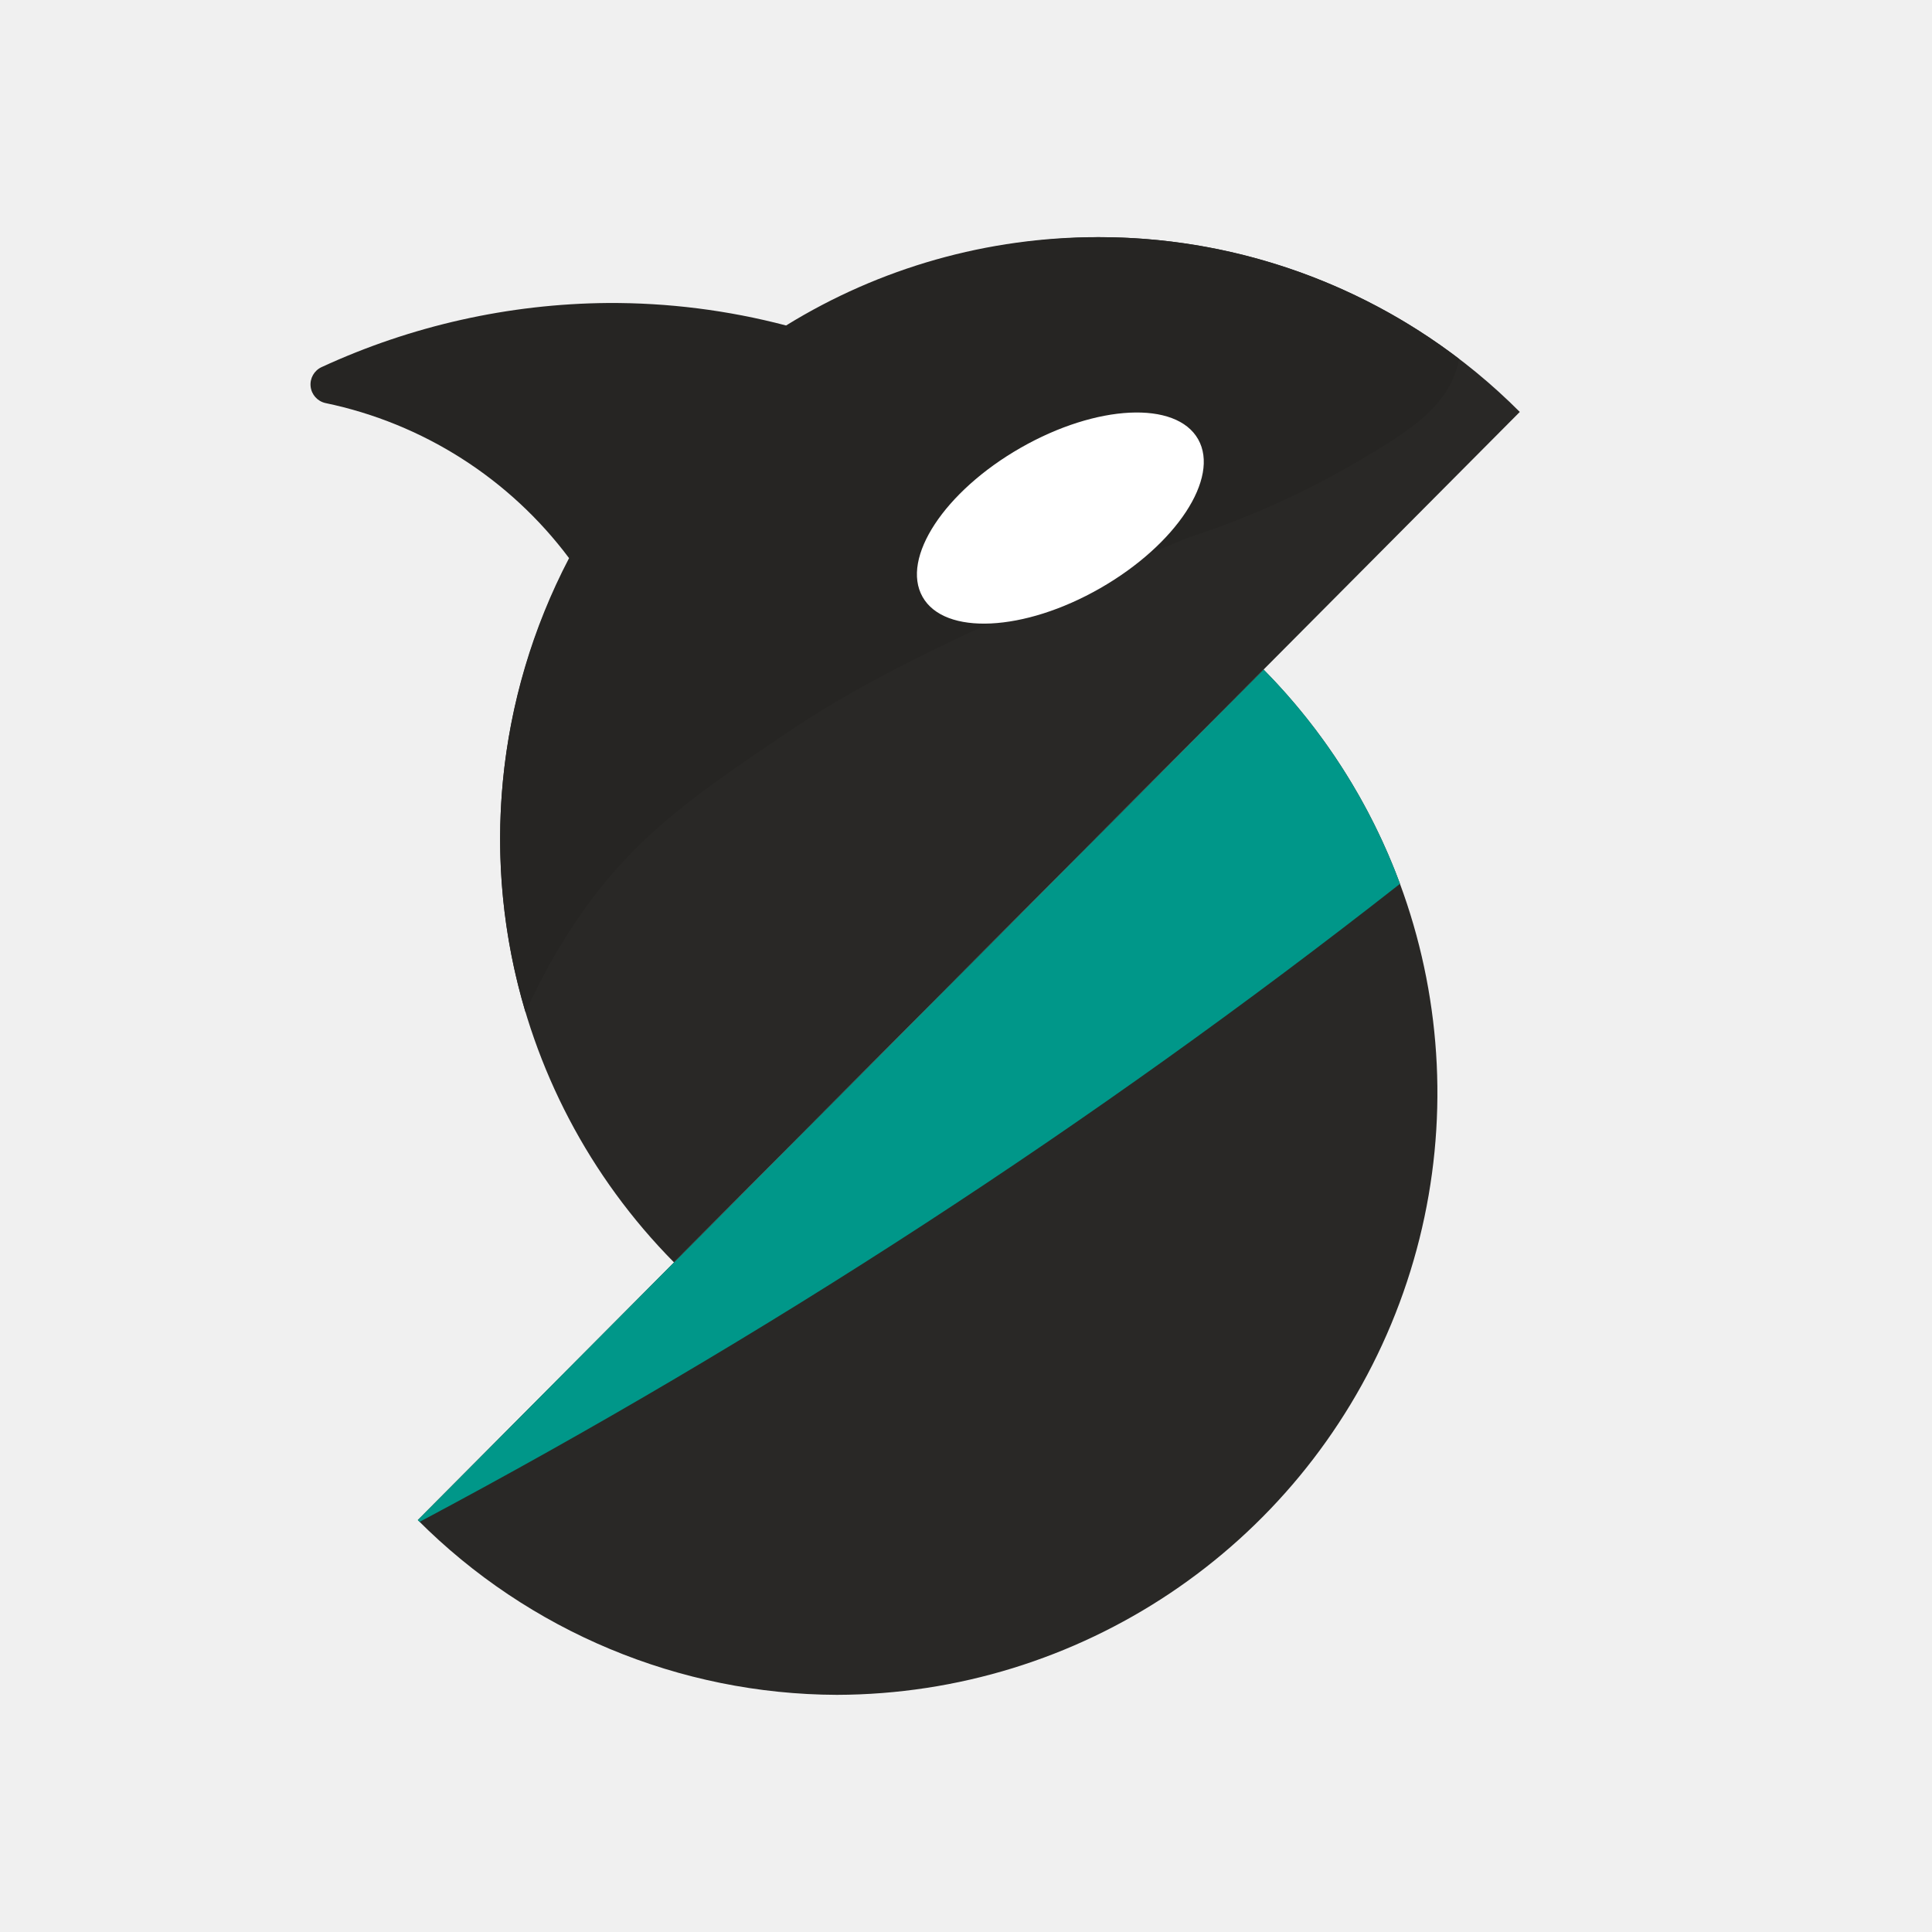
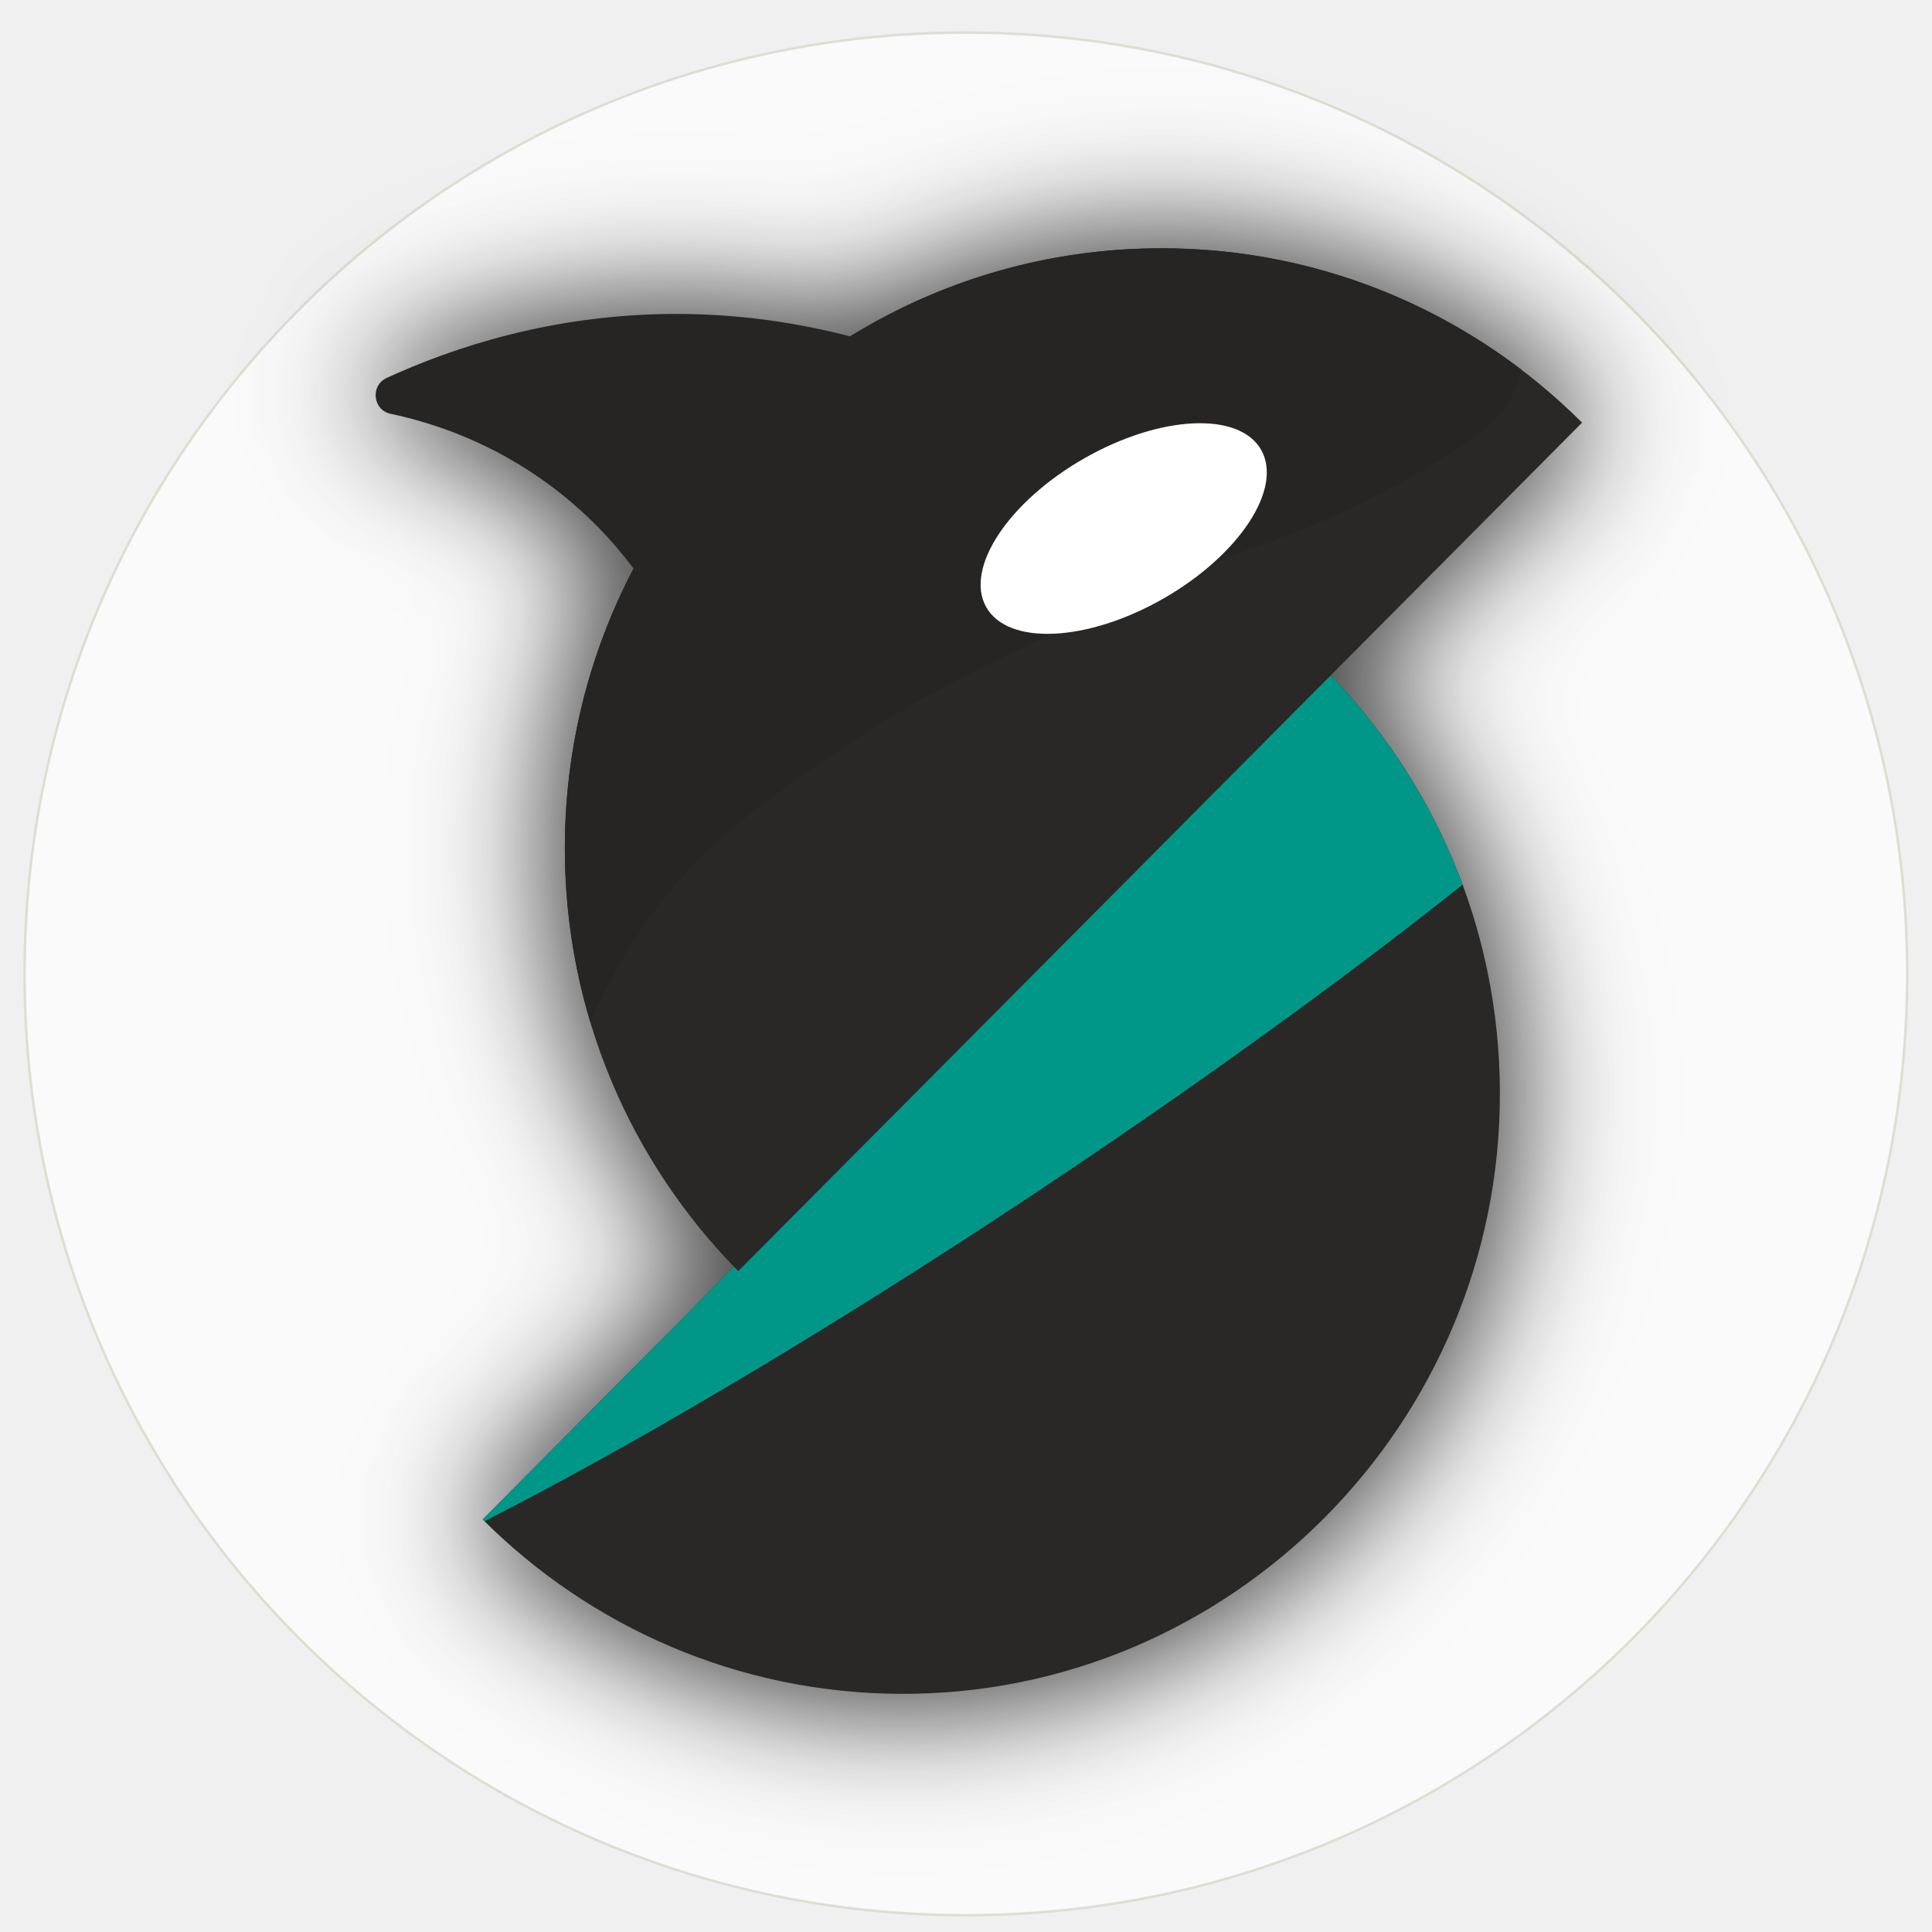
- <svg xmlns="http://www.w3.org/2000/svg" width="64" height="64" viewBox="0 0 64 64">
-   <path d="M13.84,50.354a19.7,19.7,0,0,0,13.883,5.79A19.944,19.944,0,0,0,41.858,22.182Z" style="fill:#292826" />
-   <path d="M41.858,22.181,13.84,50.354l.061.059A220.548,220.548,0,0,0,46.378,29.277a19.964,19.964,0,0,0-4.52-7.1" style="fill:#009789" />
-   <path d="M36.381,7.856A19.943,19.943,0,0,0,22.327,41.818L50.345,13.646a19.693,19.693,0,0,0-13.964-5.79" style="fill:#292826" />
-   <path d="M36.381,7.856A19.636,19.636,0,0,0,26.04,10.782a22.742,22.742,0,0,0-5.91-.745,23.084,23.084,0,0,0-9.477,2.124.632.632,0,0,0,.129,1.191,13.52,13.52,0,0,1,8.069,5.137A20.06,20.06,0,0,0,17.41,33.534a19.873,19.873,0,0,1,2-3.488c1.819-2.5,3.743-3.8,6.585-5.723,2.093-1.416,5-3.077,13.359-6.512a28.421,28.421,0,0,0,6.12-2.821c1.4-.831,2.461-1.615,2.8-2.842.024-.086.045-.172.065-.256A19.655,19.655,0,0,0,36.381,7.856" style="fill:#262523" />
-   <path d="M39.69,14.551c.727,1.285-.728,3.495-3.249,4.937s-5.154,1.569-5.88.284.727-3.495,3.248-4.937,5.154-1.569,5.881-.284" style="fill:#fff" />
+ <svg xmlns="http://www.w3.org/2000/svg" xmlns:xlink="http://www.w3.org/1999/xlink" version="1.1" id="svg2" width="256" height="256" viewBox="0 0 1280 1280">
+   <defs id="defs6">
+     <linearGradient id="linearGradient4731">
+       <stop style="stop-color:#000000;stop-opacity:1;" offset="0" id="stop4727" />
+       <stop style="stop-color:#000000;stop-opacity:0;" offset="1" id="stop4729" />
+     </linearGradient>
+     <linearGradient id="linearGradient3247">
+       <stop style="stop-color:#9c1a1a;stop-opacity:1;" offset="0" id="stop3245" />
+     </linearGradient>
+     <linearGradient id="linearGradient3241">
+       <stop style="stop-color:#f9f9f9;stop-opacity:0.7;" offset="0" id="stop3239" />
+     </linearGradient>
+     <clipPath clipPathUnits="userSpaceOnUse" id="clipPath16">
+       <path d="M 0,792 H 612 V 0 H 0 Z" id="path14" />
+     </clipPath>
+     <radialGradient xlink:href="#linearGradient4731" id="radialGradient4733" cx="306.272" cy="387.852" fx="306.272" fy="387.852" r="299.729" gradientTransform="matrix(1,0,0,1.198245,0,-76.88981)" gradientUnits="userSpaceOnUse" />
+     <filter style="color-interpolation-filters:sRGB;" id="filter5943" x="-0.241" y="-0.197" width="1.483" height="1.394">
+       <feFlood flood-opacity="0.498" flood-color="rgb(0,0,0)" result="flood" id="feFlood5933" />
+       <feComposite in="flood" in2="SourceGraphic" operator="in" result="composite1" id="feComposite5935" />
+       <feGaussianBlur in="composite1" stdDeviation="30.53" result="blur" id="feGaussianBlur5937" />
+       <feOffset dx="0" dy="0" result="offset" id="feOffset5939" />
+       <feComposite in="SourceGraphic" in2="offset" operator="over" result="fbSourceGraphic" id="feComposite5941" />
+       <feColorMatrix result="fbSourceGraphicAlpha" in="fbSourceGraphic" values="0 0 0 -1 0 0 0 0 -1 0 0 0 0 -1 0 0 0 0 1 0" id="feColorMatrix5945" />
+       <feFlood id="feFlood5947" flood-opacity="0.498" flood-color="rgb(0,0,0)" result="flood" in="fbSourceGraphic" />
+       <feComposite in2="fbSourceGraphic" id="feComposite5949" in="flood" operator="in" result="composite1" />
+       <feGaussianBlur id="feGaussianBlur5951" in="composite1" stdDeviation="30.53" result="blur" />
+       <feOffset id="feOffset5953" dx="0" dy="0" result="offset" />
+       <feComposite in2="offset" id="feComposite5955" in="fbSourceGraphic" operator="over" result="composite2" />
+     </filter>
+   </defs>
+   <g id="layer1" transform="matrix(0.9989575,0,0,0.9979921,-0.933722,0.06231743)" style="display:inline;fill:none">
+     <ellipse style="fill:#fafafa;fill-opacity:1;fill-rule:evenodd;stroke:#d7d4c3;stroke-width:1.657;stroke-opacity:0.718" id="path713" cx="641.534" cy="646.471" rx="624.273" ry="624.877" />
+   </g>
+   <g id="g8" transform="matrix(1.333333,0,0,-1.333333,0,1056)" style="display:inline">
+     <g id="g10" transform="translate(180.1153,-78.36576)" style="filter:url(#filter5943)">
+       <g id="g3273" transform="translate(-7.954949,-26.51651)" style="display:inline;opacity:0.285;mix-blend-mode:overlay;fill-opacity:1;fill:url(#radialGradient4733)">
+         <g id="g3271" clip-path="url(#clipPath16)" style="fill-opacity:1;fill:url(#radialGradient4733)">
+           <g id="g3253" transform="translate(59.7287,115.3517)" style="fill-opacity:1;fill:url(#radialGradient4733)">
+             <path d="m 0,0 c 53.332,-53.285 126.698,-86.317 207.744,-86.646 164.049,-0.664 298.355,134.38 297.699,299.337 -0.324,81.496 -33.176,155.271 -86.17,208.899 z" style="fill:url(#radialGradient4733);fill-opacity:1;fill-rule:nonzero;stroke:none" id="path3251" />
+           </g>
+           <g id="g3257" transform="translate(479.0017,536.9419)" style="fill-opacity:1;fill:url(#radialGradient4733)">
+             <path d="m 0,0 -419.273,-421.59 c 0.298,-0.298 0.606,-0.587 0.906,-0.884 146.894,74.925 348.023,206.579 486.003,316.297 C 52.756,-65.97 29.506,-29.859 0,0" style="fill:url(#radialGradient4733);fill-opacity:1;fill-rule:nonzero;stroke:none" id="path3255" />
+           </g>
+           <g id="g3261" transform="translate(397.0372,747)" style="fill-opacity:1;fill:url(#radialGradient4733)">
+             <path d="m 0,0 c -163.742,0 -296.482,-133.473 -296.482,-298.121 0,-81.979 32.915,-156.223 86.172,-210.117 l 419.273,421.59 C 155.364,-33.096 81.529,0 0,0" style="fill:url(#radialGradient4733);fill-opacity:1;fill-rule:nonzero;stroke:none" id="path3259" />
+           </g>
+           <g id="g3265" transform="translate(397.0372,747)" style="fill-opacity:1;fill:url(#radialGradient4733)">
+             <path d="m 0,0 c -56.714,0 -109.702,-16.022 -154.751,-43.796 -24.127,6.312 -54.061,11.37 -88.437,11.157 -59.938,-0.372 -108.713,-16.603 -141.822,-31.784 -8.218,-3.768 -6.898,-15.967 1.941,-17.829 21.801,-4.593 50.498,-14.324 78.883,-35.28 17.931,-13.238 31.574,-27.883 41.856,-41.597 -21.794,-41.504 -34.152,-88.793 -34.152,-138.992 0,-29.952 4.412,-58.865 12.586,-86.137 12.54,27.79 25.699,46.391 29.916,52.184 27.229,37.41 56.015,56.883 98.542,85.651 31.328,21.193 74.856,46.047 199.916,97.449 0,0 39.121,11.017 91.587,42.212 20.912,12.433 36.823,24.17 41.863,42.526 0.355,1.293 0.677,2.57 0.973,3.83 C 129.175,-22.506 67.208,0 0,0" style="fill:url(#radialGradient4733);fill-opacity:1;fill-rule:nonzero;stroke:none" id="path3263" />
+           </g>
+           <g id="g3269" transform="translate(446.5563,646.8041)" style="fill-opacity:1;fill:url(#radialGradient4733)">
+             <path d="m 0,0 c 10.875,-19.229 -10.891,-52.305 -48.616,-73.879 -37.725,-21.573 -77.124,-23.474 -88,-4.245 -10.875,19.229 10.891,52.305 48.617,73.879 C -50.274,17.328 -10.875,19.229 0,0" style="fill:url(#radialGradient4733);fill-opacity:1;fill-rule:nonzero;stroke:none" id="path3267" />
+           </g>
+         </g>
+       </g>
+       <g id="g12" clip-path="url(#clipPath16)">
+         <g id="g18" transform="translate(59.7287,115.3517)">
+           <path d="m 0,0 c 53.332,-53.285 126.698,-86.317 207.744,-86.646 164.049,-0.664 298.355,134.38 297.699,299.337 -0.324,81.496 -33.176,155.271 -86.17,208.899 z" style="fill:#292826;fill-opacity:1;fill-rule:nonzero;stroke:none" id="path20" />
+         </g>
+         <g id="g22" transform="translate(479.0017,536.9419)">
+           <path d="m 0,0 -419.273,-421.59 c 0.298,-0.298 0.606,-0.587 0.906,-0.884 146.894,74.925 348.023,206.579 486.003,316.297 C 52.756,-65.97 29.506,-29.859 0,0" style="fill:#009789;fill-opacity:1;fill-rule:nonzero;stroke:none" id="path24" />
+         </g>
+         <g id="g26" transform="translate(397.0372,747)">
+           <path d="m 0,0 c -163.742,0 -296.482,-133.473 -296.482,-298.121 0,-81.979 32.915,-156.223 86.172,-210.117 l 419.273,421.59 C 155.364,-33.096 81.529,0 0,0" style="fill:#292826;fill-opacity:1;fill-rule:nonzero;stroke:none" id="path28" />
+         </g>
+         <g id="g30" transform="translate(397.0372,747)">
+           <path d="m 0,0 c -56.714,0 -109.702,-16.022 -154.751,-43.796 -24.127,6.312 -54.061,11.37 -88.437,11.157 -59.938,-0.372 -108.713,-16.603 -141.822,-31.784 -8.218,-3.768 -6.898,-15.967 1.941,-17.829 21.801,-4.593 50.498,-14.324 78.883,-35.28 17.931,-13.238 31.574,-27.883 41.856,-41.597 -21.794,-41.504 -34.152,-88.793 -34.152,-138.992 0,-29.952 4.412,-58.865 12.586,-86.137 12.54,27.79 25.699,46.391 29.916,52.184 27.229,37.41 56.015,56.883 98.542,85.651 31.328,21.193 74.856,46.047 199.916,97.449 0,0 39.121,11.017 91.587,42.212 20.912,12.433 36.823,24.17 41.863,42.526 0.355,1.293 0.677,2.57 0.973,3.83 C 129.175,-22.506 67.208,0 0,0" style="fill:#262523;fill-opacity:1;fill-rule:nonzero;stroke:none" id="path32" />
+         </g>
+         <g id="g34" transform="translate(446.5563,646.8041)">
+           <path d="m 0,0 c 10.875,-19.229 -10.891,-52.305 -48.616,-73.879 -37.725,-21.573 -77.124,-23.474 -88,-4.245 -10.875,19.229 10.891,52.305 48.617,73.879 C -50.274,17.328 -10.875,19.229 0,0" style="fill:#ffffff;fill-opacity:1;fill-rule:nonzero;stroke:none" id="path36" />
+         </g>
+       </g>
+     </g>
+   </g>
</svg>
